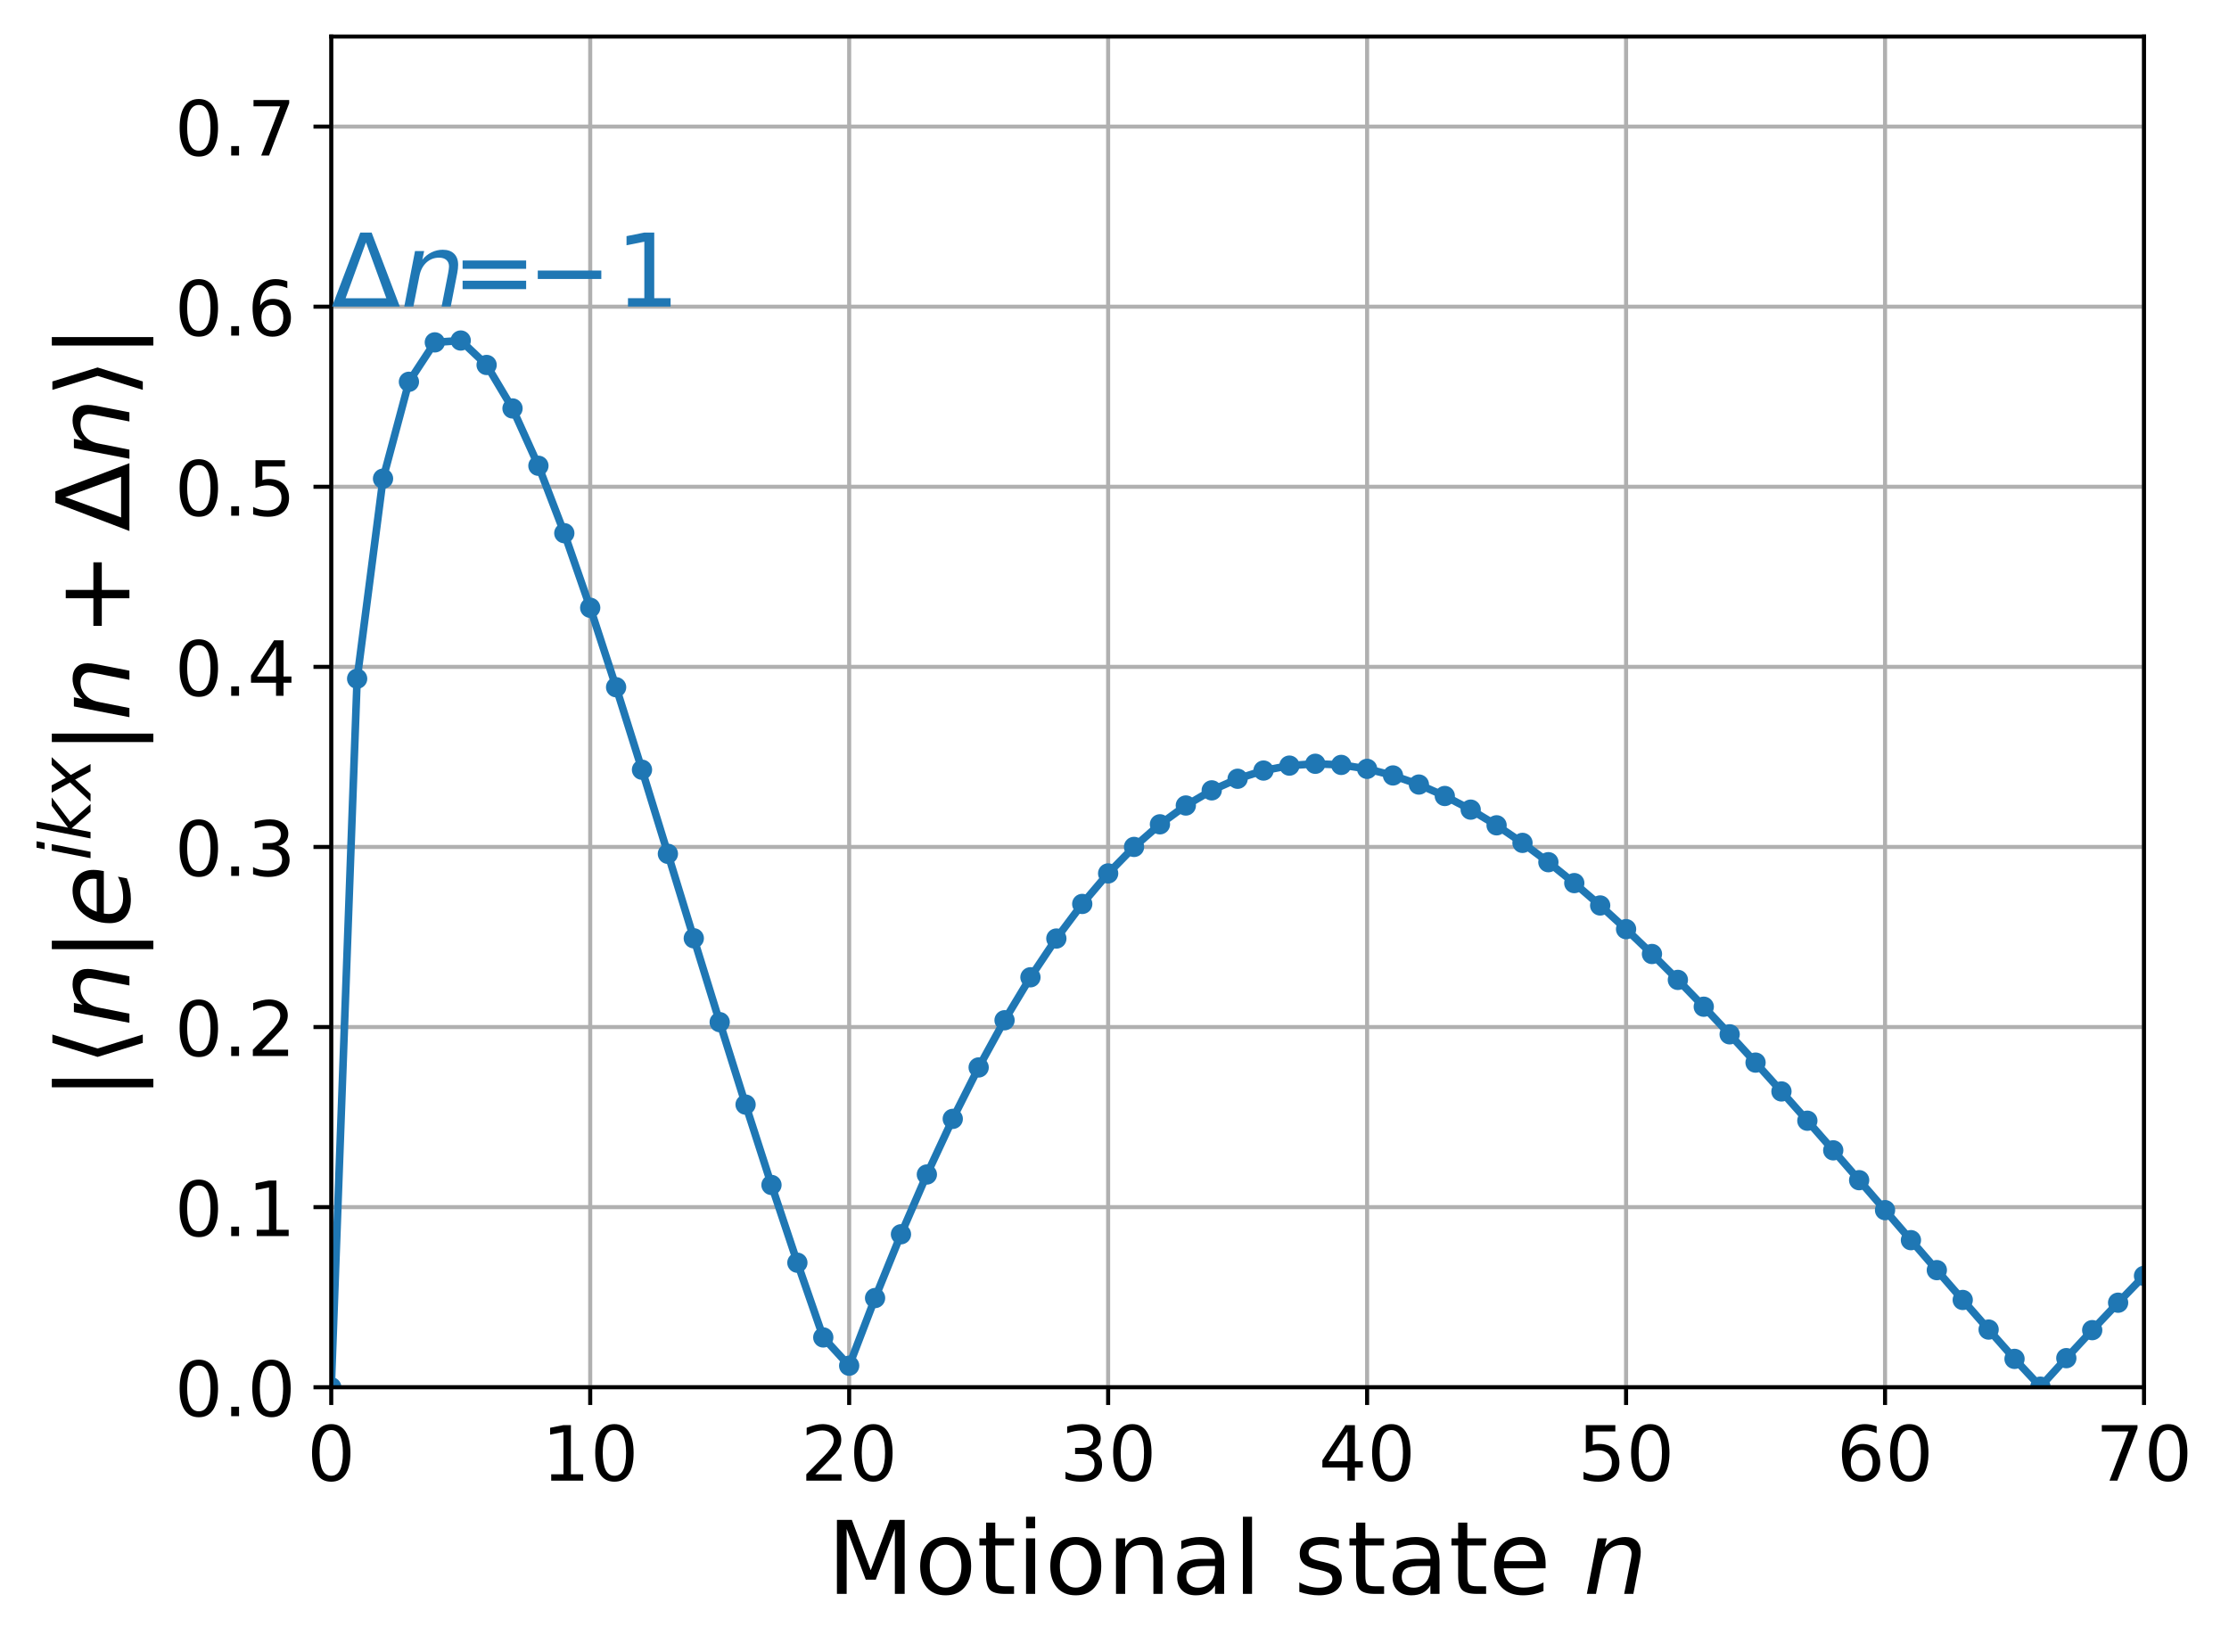
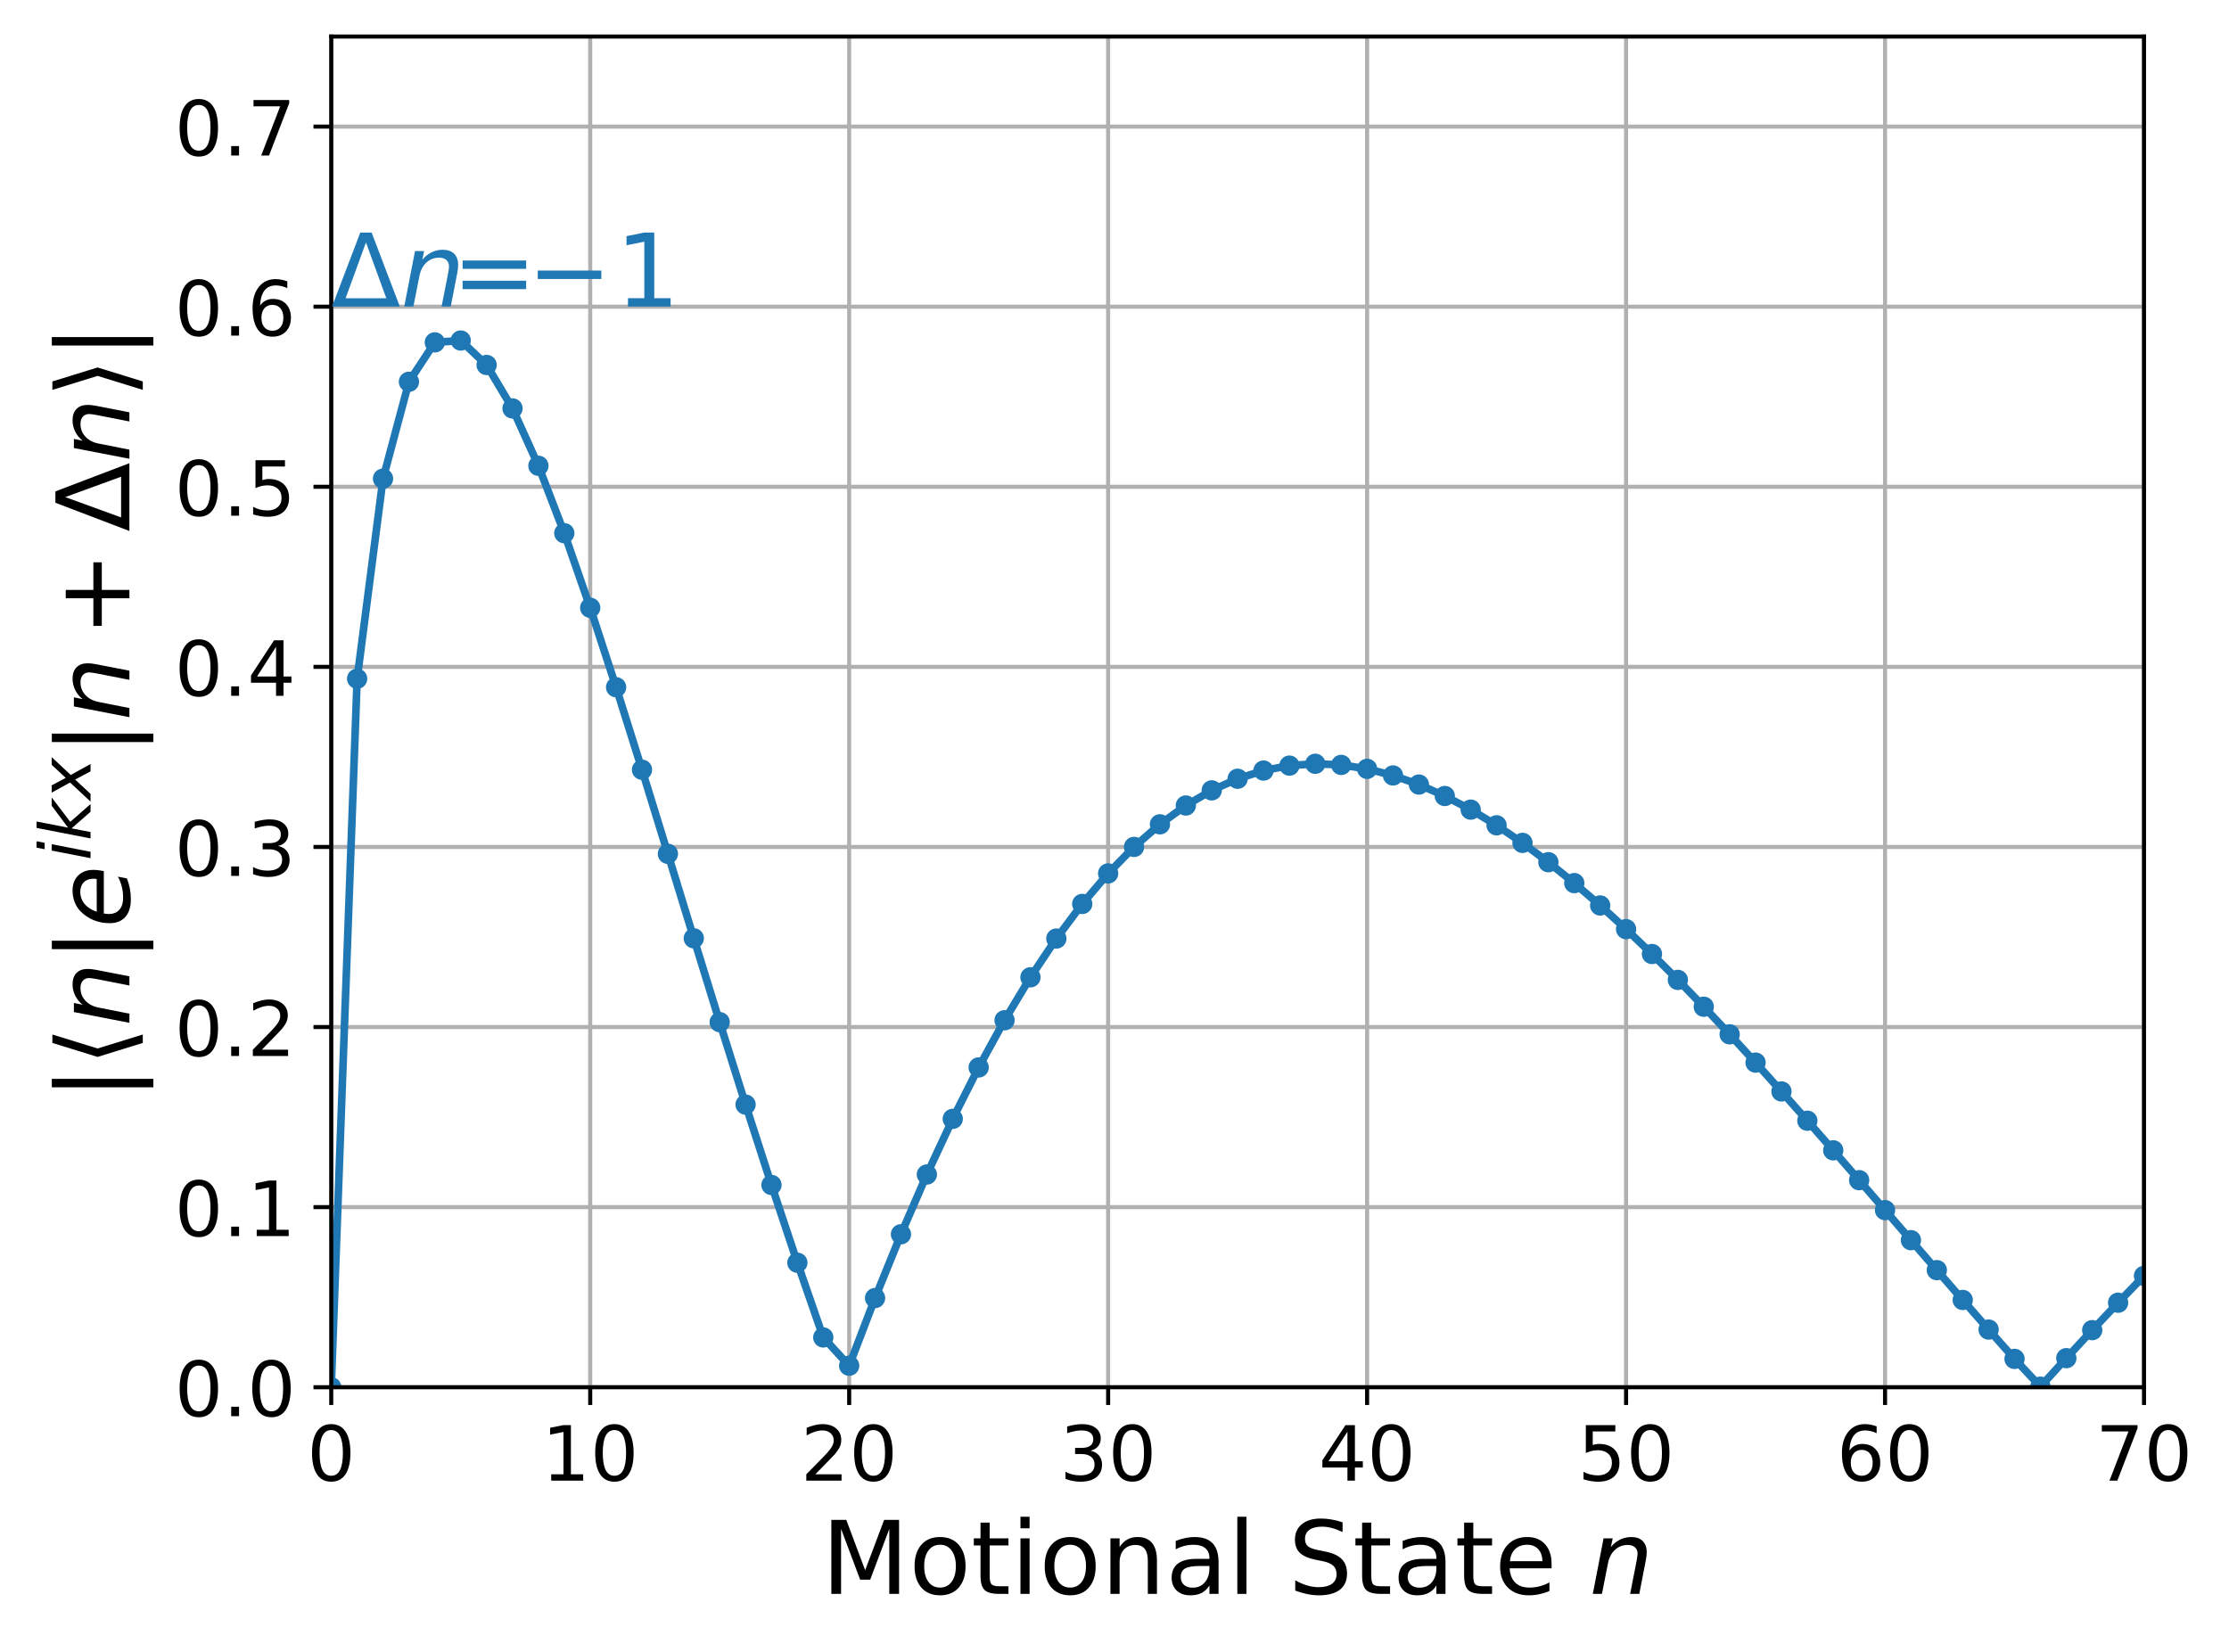
<svg xmlns="http://www.w3.org/2000/svg" xmlns:xlink="http://www.w3.org/1999/xlink" height="325.385pt" version="1.1" viewBox="0 0 439.118 325.385" width="439.118pt">
  <defs>
    <style type="text/css">*{stroke-linecap:butt;stroke-linejoin:round;}</style>
  </defs>
  <g id="figure_1">
    <g id="patch_1">
      <path d="M 0 325.385  L 439.118 325.385  L 439.118 0  L 0 0  z " style="fill:none;" />
    </g>
    <g id="axes_1">
      <g id="patch_2">
        <path d="M 65.255 273.312  L 422.375 273.312  L 422.375 7.2  L 65.255 7.2  z " style="fill:none;" />
      </g>
      <g id="matplotlib.axis_1">
        <g id="xtick_1">
          <g id="line2d_1">
            <path clip-path="url(#pf39720cbdc)" d="M 65.255 273.312  L 65.255 7.2  " style="fill:none;stroke:#b0b0b0;stroke-linecap:square;stroke-width:0.8;" />
          </g>
          <g id="line2d_2">
            <defs>
              <path d="M 0 0  L 0 3.5  " id="m005f0a59be" style="stroke:#000000;stroke-width:0.8;" />
            </defs>
            <g>
              <use style="stroke:#000000;stroke-width:0.8;" x="65.255" xlink:href="#m005f0a59be" y="273.312" />
            </g>
          </g>
          <g id="text_1">
            <g transform="translate(60.48281 291.7097)scale(0.15 -0.15)">
              <defs>
                <path d="M 31.781 66.406  Q 24.172 66.406 20.328 58.906  Q 16.5 51.422 16.5 36.375  Q 16.5 21.391 20.328 13.891  Q 24.172 6.391 31.781 6.391  Q 39.453 6.391 43.281 13.891  Q 47.125 21.391 47.125 36.375  Q 47.125 51.422 43.281 58.906  Q 39.453 66.406 31.781 66.406  z M 31.781 74.219  Q 44.047 74.219 50.516 64.516  Q 56.984 54.828 56.984 36.375  Q 56.984 17.969 50.516 8.266  Q 44.047 -1.422 31.781 -1.422  Q 19.531 -1.422 13.062 8.266  Q 6.594 17.969 6.594 36.375  Q 6.594 54.828 13.062 64.516  Q 19.531 74.219 31.781 74.219  z " id="DejaVuSans-48" />
              </defs>
              <use xlink:href="#DejaVuSans-48" />
            </g>
          </g>
        </g>
        <g id="xtick_2">
          <g id="line2d_3">
            <path clip-path="url(#pf39720cbdc)" d="M 116.272 273.312  L 116.272 7.2  " style="fill:none;stroke:#b0b0b0;stroke-linecap:square;stroke-width:0.8;" />
          </g>
          <g id="line2d_4">
            <g>
              <use style="stroke:#000000;stroke-width:0.8;" x="116.272" xlink:href="#m005f0a59be" y="273.312" />
            </g>
          </g>
          <g id="text_2">
            <g transform="translate(106.7281 291.7097)scale(0.15 -0.15)">
              <defs>
                <path d="M 12.406 8.297  L 28.516 8.297  L 28.516 63.922  L 10.984 60.406  L 10.984 69.391  L 28.422 72.906  L 38.281 72.906  L 38.281 8.297  L 54.391 8.297  L 54.391 0  L 12.406 0  z " id="DejaVuSans-49" />
              </defs>
              <use xlink:href="#DejaVuSans-49" />
              <use x="63.623" xlink:href="#DejaVuSans-48" />
            </g>
          </g>
        </g>
        <g id="xtick_3">
          <g id="line2d_5">
            <path clip-path="url(#pf39720cbdc)" d="M 167.289 273.312  L 167.289 7.2  " style="fill:none;stroke:#b0b0b0;stroke-linecap:square;stroke-width:0.8;" />
          </g>
          <g id="line2d_6">
            <g>
              <use style="stroke:#000000;stroke-width:0.8;" x="167.289" xlink:href="#m005f0a59be" y="273.312" />
            </g>
          </g>
          <g id="text_3">
            <g transform="translate(157.7452 291.7097)scale(0.15 -0.15)">
              <defs>
                <path d="M 19.188 8.297  L 53.609 8.297  L 53.609 0  L 7.328 0  L 7.328 8.297  Q 12.938 14.109 22.625 23.891  Q 32.328 33.688 34.812 36.531  Q 39.547 41.844 41.422 45.531  Q 43.312 49.219 43.312 52.781  Q 43.312 58.594 39.234 62.25  Q 35.156 65.922 28.609 65.922  Q 23.969 65.922 18.812 64.312  Q 13.672 62.703 7.812 59.422  L 7.812 69.391  Q 13.766 71.781 18.938 73  Q 24.125 74.219 28.422 74.219  Q 39.75 74.219 46.484 68.547  Q 53.219 62.891 53.219 53.422  Q 53.219 48.922 51.531 44.891  Q 49.859 40.875 45.406 35.406  Q 44.188 33.984 37.641 27.219  Q 31.109 20.453 19.188 8.297  z " id="DejaVuSans-50" />
              </defs>
              <use xlink:href="#DejaVuSans-50" />
              <use x="63.623" xlink:href="#DejaVuSans-48" />
            </g>
          </g>
        </g>
        <g id="xtick_4">
          <g id="line2d_7">
            <path clip-path="url(#pf39720cbdc)" d="M 218.306 273.312  L 218.306 7.2  " style="fill:none;stroke:#b0b0b0;stroke-linecap:square;stroke-width:0.8;" />
          </g>
          <g id="line2d_8">
            <g>
              <use style="stroke:#000000;stroke-width:0.8;" x="218.306" xlink:href="#m005f0a59be" y="273.312" />
            </g>
          </g>
          <g id="text_4">
            <g transform="translate(208.7624 291.7097)scale(0.15 -0.15)">
              <defs>
                <path d="M 40.578 39.312  Q 47.656 37.797 51.625 33  Q 55.609 28.219 55.609 21.188  Q 55.609 10.406 48.188 4.484  Q 40.766 -1.422 27.094 -1.422  Q 22.516 -1.422 17.656 -0.516  Q 12.797 0.391 7.625 2.203  L 7.625 11.719  Q 11.719 9.328 16.594 8.109  Q 21.484 6.891 26.812 6.891  Q 36.078 6.891 40.938 10.547  Q 45.797 14.203 45.797 21.188  Q 45.797 27.641 41.281 31.266  Q 36.766 34.906 28.719 34.906  L 20.219 34.906  L 20.219 43.016  L 29.109 43.016  Q 36.375 43.016 40.234 45.922  Q 44.094 48.828 44.094 54.297  Q 44.094 59.906 40.109 62.906  Q 36.141 65.922 28.719 65.922  Q 24.656 65.922 20.016 65.031  Q 15.375 64.156 9.812 62.312  L 9.812 71.094  Q 15.438 72.656 20.344 73.438  Q 25.25 74.219 29.594 74.219  Q 40.828 74.219 47.359 69.109  Q 53.906 64.016 53.906 55.328  Q 53.906 49.266 50.438 45.094  Q 46.969 40.922 40.578 39.312  z " id="DejaVuSans-51" />
              </defs>
              <use xlink:href="#DejaVuSans-51" />
              <use x="63.623" xlink:href="#DejaVuSans-48" />
            </g>
          </g>
        </g>
        <g id="xtick_5">
          <g id="line2d_9">
            <path clip-path="url(#pf39720cbdc)" d="M 269.323 273.312  L 269.323 7.2  " style="fill:none;stroke:#b0b0b0;stroke-linecap:square;stroke-width:0.8;" />
          </g>
          <g id="line2d_10">
            <g>
              <use style="stroke:#000000;stroke-width:0.8;" x="269.323" xlink:href="#m005f0a59be" y="273.312" />
            </g>
          </g>
          <g id="text_5">
            <g transform="translate(259.7795 291.7097)scale(0.15 -0.15)">
              <defs>
                <path d="M 37.797 64.312  L 12.891 25.391  L 37.797 25.391  z M 35.203 72.906  L 47.609 72.906  L 47.609 25.391  L 58.016 25.391  L 58.016 17.188  L 47.609 17.188  L 47.609 0  L 37.797 0  L 37.797 17.188  L 4.891 17.188  L 4.891 26.703  z " id="DejaVuSans-52" />
              </defs>
              <use xlink:href="#DejaVuSans-52" />
              <use x="63.623" xlink:href="#DejaVuSans-48" />
            </g>
          </g>
        </g>
        <g id="xtick_6">
          <g id="line2d_11">
            <path clip-path="url(#pf39720cbdc)" d="M 320.34 273.312  L 320.34 7.2  " style="fill:none;stroke:#b0b0b0;stroke-linecap:square;stroke-width:0.8;" />
          </g>
          <g id="line2d_12">
            <g>
              <use style="stroke:#000000;stroke-width:0.8;" x="320.34" xlink:href="#m005f0a59be" y="273.312" />
            </g>
          </g>
          <g id="text_6">
            <g transform="translate(310.7967 291.7097)scale(0.15 -0.15)">
              <defs>
                <path d="M 10.797 72.906  L 49.516 72.906  L 49.516 64.594  L 19.828 64.594  L 19.828 46.734  Q 21.969 47.469 24.109 47.828  Q 26.266 48.188 28.422 48.188  Q 40.625 48.188 47.75 41.5  Q 54.891 34.812 54.891 23.391  Q 54.891 11.625 47.562 5.094  Q 40.234 -1.422 26.906 -1.422  Q 22.312 -1.422 17.547 -0.641  Q 12.797 0.141 7.719 1.703  L 7.719 11.625  Q 12.109 9.234 16.797 8.062  Q 21.484 6.891 26.703 6.891  Q 35.156 6.891 40.078 11.328  Q 45.016 15.766 45.016 23.391  Q 45.016 31 40.078 35.438  Q 35.156 39.891 26.703 39.891  Q 22.75 39.891 18.812 39.016  Q 14.891 38.141 10.797 36.281  z " id="DejaVuSans-53" />
              </defs>
              <use xlink:href="#DejaVuSans-53" />
              <use x="63.623" xlink:href="#DejaVuSans-48" />
            </g>
          </g>
        </g>
        <g id="xtick_7">
          <g id="line2d_13">
            <path clip-path="url(#pf39720cbdc)" d="M 371.358 273.312  L 371.358 7.2  " style="fill:none;stroke:#b0b0b0;stroke-linecap:square;stroke-width:0.8;" />
          </g>
          <g id="line2d_14">
            <g>
              <use style="stroke:#000000;stroke-width:0.8;" x="371.358" xlink:href="#m005f0a59be" y="273.312" />
            </g>
          </g>
          <g id="text_7">
            <g transform="translate(361.8138 291.7097)scale(0.15 -0.15)">
              <defs>
                <path d="M 33.016 40.375  Q 26.375 40.375 22.484 35.828  Q 18.609 31.297 18.609 23.391  Q 18.609 15.531 22.484 10.953  Q 26.375 6.391 33.016 6.391  Q 39.656 6.391 43.531 10.953  Q 47.406 15.531 47.406 23.391  Q 47.406 31.297 43.531 35.828  Q 39.656 40.375 33.016 40.375  z M 52.594 71.297  L 52.594 62.312  Q 48.875 64.062 45.094 64.984  Q 41.312 65.922 37.594 65.922  Q 27.828 65.922 22.672 59.328  Q 17.531 52.734 16.797 39.406  Q 19.672 43.656 24.016 45.922  Q 28.375 48.188 33.594 48.188  Q 44.578 48.188 50.953 41.516  Q 57.328 34.859 57.328 23.391  Q 57.328 12.156 50.688 5.359  Q 44.047 -1.422 33.016 -1.422  Q 20.359 -1.422 13.672 8.266  Q 6.984 17.969 6.984 36.375  Q 6.984 53.656 15.188 63.938  Q 23.391 74.219 37.203 74.219  Q 40.922 74.219 44.703 73.484  Q 48.484 72.75 52.594 71.297  z " id="DejaVuSans-54" />
              </defs>
              <use xlink:href="#DejaVuSans-54" />
              <use x="63.623" xlink:href="#DejaVuSans-48" />
            </g>
          </g>
        </g>
        <g id="xtick_8">
          <g id="line2d_15">
            <path clip-path="url(#pf39720cbdc)" d="M 422.375 273.312  L 422.375 7.2  " style="fill:none;stroke:#b0b0b0;stroke-linecap:square;stroke-width:0.8;" />
          </g>
          <g id="line2d_16">
            <g>
              <use style="stroke:#000000;stroke-width:0.8;" x="422.375" xlink:href="#m005f0a59be" y="273.312" />
            </g>
          </g>
          <g id="text_8">
            <g transform="translate(412.8309 291.7097)scale(0.15 -0.15)">
              <defs>
                <path d="M 8.203 72.906  L 55.078 72.906  L 55.078 68.703  L 28.609 0  L 18.312 0  L 43.219 64.594  L 8.203 64.594  z " id="DejaVuSans-55" />
              </defs>
              <use xlink:href="#DejaVuSans-55" />
              <use x="63.623" xlink:href="#DejaVuSans-48" />
            </g>
          </g>
        </g>
        <g id="text_9">
-           <g transform="translate(162.9147 314.0261)scale(0.2 -0.2)">
+           <g transform="translate(161.8147 314.0261)scale(0.2 -0.2)">
            <defs>
              <path d="M 9.812 72.906  L 24.516 72.906  L 43.109 23.297  L 61.812 72.906  L 76.516 72.906  L 76.516 0  L 66.891 0  L 66.891 64.016  L 48.094 14.016  L 38.188 14.016  L 19.391 64.016  L 19.391 0  L 9.812 0  z " id="DejaVuSans-77" />
              <path d="M 30.609 48.391  Q 23.391 48.391 19.188 42.75  Q 14.984 37.109 14.984 27.297  Q 14.984 17.484 19.156 11.844  Q 23.344 6.203 30.609 6.203  Q 37.797 6.203 41.984 11.859  Q 46.188 17.531 46.188 27.297  Q 46.188 37.016 41.984 42.703  Q 37.797 48.391 30.609 48.391  z M 30.609 56  Q 42.328 56 49.016 48.375  Q 55.719 40.766 55.719 27.297  Q 55.719 13.875 49.016 6.219  Q 42.328 -1.422 30.609 -1.422  Q 18.844 -1.422 12.172 6.219  Q 5.516 13.875 5.516 27.297  Q 5.516 40.766 12.172 48.375  Q 18.844 56 30.609 56  z " id="DejaVuSans-111" />
              <path d="M 18.312 70.219  L 18.312 54.688  L 36.812 54.688  L 36.812 47.703  L 18.312 47.703  L 18.312 18.016  Q 18.312 11.328 20.141 9.422  Q 21.969 7.516 27.594 7.516  L 36.812 7.516  L 36.812 0  L 27.594 0  Q 17.188 0 13.234 3.875  Q 9.281 7.766 9.281 18.016  L 9.281 47.703  L 2.688 47.703  L 2.688 54.688  L 9.281 54.688  L 9.281 70.219  z " id="DejaVuSans-116" />
              <path d="M 9.422 54.688  L 18.406 54.688  L 18.406 0  L 9.422 0  z M 9.422 75.984  L 18.406 75.984  L 18.406 64.594  L 9.422 64.594  z " id="DejaVuSans-105" />
              <path d="M 54.891 33.016  L 54.891 0  L 45.906 0  L 45.906 32.719  Q 45.906 40.484 42.875 44.328  Q 39.844 48.188 33.797 48.188  Q 26.516 48.188 22.312 43.547  Q 18.109 38.922 18.109 30.906  L 18.109 0  L 9.078 0  L 9.078 54.688  L 18.109 54.688  L 18.109 46.188  Q 21.344 51.125 25.703 53.562  Q 30.078 56 35.797 56  Q 45.219 56 50.047 50.172  Q 54.891 44.344 54.891 33.016  z " id="DejaVuSans-110" />
              <path d="M 34.281 27.484  Q 23.391 27.484 19.188 25  Q 14.984 22.516 14.984 16.5  Q 14.984 11.719 18.141 8.906  Q 21.297 6.109 26.703 6.109  Q 34.188 6.109 38.703 11.406  Q 43.219 16.703 43.219 25.484  L 43.219 27.484  z M 52.203 31.203  L 52.203 0  L 43.219 0  L 43.219 8.297  Q 40.141 3.328 35.547 0.953  Q 30.953 -1.422 24.312 -1.422  Q 15.922 -1.422 10.953 3.297  Q 6 8.016 6 15.922  Q 6 25.141 12.172 29.828  Q 18.359 34.516 30.609 34.516  L 43.219 34.516  L 43.219 35.406  Q 43.219 41.609 39.141 45  Q 35.062 48.391 27.688 48.391  Q 23 48.391 18.547 47.266  Q 14.109 46.141 10.016 43.891  L 10.016 52.203  Q 14.938 54.109 19.578 55.047  Q 24.219 56 28.609 56  Q 40.484 56 46.344 49.844  Q 52.203 43.703 52.203 31.203  z " id="DejaVuSans-97" />
              <path d="M 9.422 75.984  L 18.406 75.984  L 18.406 0  L 9.422 0  z " id="DejaVuSans-108" />
              <path id="DejaVuSans-32" />
-               <path d="M 44.281 53.078  L 44.281 44.578  Q 40.484 46.531 36.375 47.5  Q 32.281 48.484 27.875 48.484  Q 21.188 48.484 17.844 46.438  Q 14.5 44.391 14.5 40.281  Q 14.5 37.156 16.891 35.375  Q 19.281 33.594 26.516 31.984  L 29.594 31.297  Q 39.156 29.25 43.188 25.516  Q 47.219 21.781 47.219 15.094  Q 47.219 7.469 41.188 3.016  Q 35.156 -1.422 24.609 -1.422  Q 20.219 -1.422 15.453 -0.562  Q 10.688 0.297 5.422 2  L 5.422 11.281  Q 10.406 8.688 15.234 7.391  Q 20.062 6.109 24.812 6.109  Q 31.156 6.109 34.562 8.281  Q 37.984 10.453 37.984 14.406  Q 37.984 18.062 35.516 20.016  Q 33.062 21.969 24.703 23.781  L 21.578 24.516  Q 13.234 26.266 9.516 29.906  Q 5.812 33.547 5.812 39.891  Q 5.812 47.609 11.281 51.797  Q 16.75 56 26.812 56  Q 31.781 56 36.172 55.266  Q 40.578 54.547 44.281 53.078  z " id="DejaVuSans-115" />
+               <path d="M 53.516 70.516  L 53.516 60.891  Q 47.906 63.578 42.922 64.891  Q 37.938 66.219 33.297 66.219  Q 25.25 66.219 20.875 63.094  Q 16.5 59.969 16.5 54.203  Q 16.5 49.359 19.406 46.891  Q 22.312 44.438 30.422 42.922  L 36.375 41.703  Q 47.406 39.594 52.656 34.297  Q 57.906 29 57.906 20.125  Q 57.906 9.516 50.797 4.047  Q 43.703 -1.422 29.984 -1.422  Q 24.812 -1.422 18.969 -0.25  Q 13.141 0.922 6.891 3.219  L 6.891 13.375  Q 12.891 10.016 18.656 8.297  Q 24.422 6.594 29.984 6.594  Q 38.422 6.594 43.016 9.906  Q 47.609 13.234 47.609 19.391  Q 47.609 24.75 44.312 27.781  Q 41.016 30.812 33.5 32.328  L 27.484 33.5  Q 16.453 35.688 11.516 40.375  Q 6.594 45.062 6.594 53.422  Q 6.594 63.094 13.406 68.656  Q 20.219 74.219 32.172 74.219  Q 37.312 74.219 42.625 73.281  Q 47.953 72.359 53.516 70.516  z " id="DejaVuSans-83" />
              <path d="M 56.203 29.594  L 56.203 25.203  L 14.891 25.203  Q 15.484 15.922 20.484 11.062  Q 25.484 6.203 34.422 6.203  Q 39.594 6.203 44.453 7.469  Q 49.312 8.734 54.109 11.281  L 54.109 2.781  Q 49.266 0.734 44.188 -0.344  Q 39.109 -1.422 33.891 -1.422  Q 20.797 -1.422 13.156 6.188  Q 5.516 13.812 5.516 26.812  Q 5.516 40.234 12.766 48.109  Q 20.016 56 32.328 56  Q 43.359 56 49.781 48.891  Q 56.203 41.797 56.203 29.594  z M 47.219 32.234  Q 47.125 39.594 43.094 43.984  Q 39.062 48.391 32.422 48.391  Q 24.906 48.391 20.391 44.141  Q 15.875 39.891 15.188 32.172  z " id="DejaVuSans-101" />
              <path d="M 55.719 33.016  L 49.312 0  L 40.281 0  L 46.688 32.672  Q 47.125 34.969 47.359 36.719  Q 47.609 38.484 47.609 39.5  Q 47.609 43.609 45.016 45.891  Q 42.438 48.188 37.797 48.188  Q 30.562 48.188 25.344 43.375  Q 20.125 38.578 18.5 30.328  L 12.5 0  L 3.516 0  L 14.109 54.688  L 23.094 54.688  L 21.297 46.094  Q 25.047 50.828 30.312 53.406  Q 35.594 56 41.406 56  Q 48.641 56 52.609 52.094  Q 56.594 48.188 56.594 41.109  Q 56.594 39.359 56.375 37.359  Q 56.156 35.359 55.719 33.016  z " id="DejaVuSans-Oblique-110" />
            </defs>
            <use transform="translate(0 0.015625)" xlink:href="#DejaVuSans-77" />
            <use transform="translate(86.2793 0.015625)" xlink:href="#DejaVuSans-111" />
            <use transform="translate(147.4609 0.015625)" xlink:href="#DejaVuSans-116" />
            <use transform="translate(186.6699 0.015625)" xlink:href="#DejaVuSans-105" />
            <use transform="translate(214.4531 0.015625)" xlink:href="#DejaVuSans-111" />
            <use transform="translate(275.6348 0.015625)" xlink:href="#DejaVuSans-110" />
            <use transform="translate(339.0137 0.015625)" xlink:href="#DejaVuSans-97" />
            <use transform="translate(400.293 0.015625)" xlink:href="#DejaVuSans-108" />
            <use transform="translate(428.0762 0.015625)" xlink:href="#DejaVuSans-32" />
-             <use transform="translate(459.8633 0.015625)" xlink:href="#DejaVuSans-115" />
-             <use transform="translate(511.9629 0.015625)" xlink:href="#DejaVuSans-116" />
-             <use transform="translate(551.1719 0.015625)" xlink:href="#DejaVuSans-97" />
-             <use transform="translate(612.4512 0.015625)" xlink:href="#DejaVuSans-116" />
-             <use transform="translate(651.6602 0.015625)" xlink:href="#DejaVuSans-101" />
-             <use transform="translate(713.1836 0.015625)" xlink:href="#DejaVuSans-32" />
-             <use transform="translate(744.9707 0.015625)" xlink:href="#DejaVuSans-Oblique-110" />
+             <use transform="translate(459.8633 0.015625)" xlink:href="#DejaVuSans-83" />
+             <use transform="translate(523.3398 0.015625)" xlink:href="#DejaVuSans-116" />
+             <use transform="translate(562.5488 0.015625)" xlink:href="#DejaVuSans-97" />
+             <use transform="translate(623.8281 0.015625)" xlink:href="#DejaVuSans-116" />
+             <use transform="translate(663.0371 0.015625)" xlink:href="#DejaVuSans-101" />
+             <use transform="translate(724.5605 0.015625)" xlink:href="#DejaVuSans-32" />
+             <use transform="translate(756.3477 0.015625)" xlink:href="#DejaVuSans-Oblique-110" />
          </g>
        </g>
      </g>
      <g id="matplotlib.axis_2">
        <g id="ytick_1">
          <g id="line2d_17">
            <path clip-path="url(#pf39720cbdc)" d="M 65.255 273.312  L 422.375 273.312  " style="fill:none;stroke:#b0b0b0;stroke-linecap:square;stroke-width:0.8;" />
          </g>
          <g id="line2d_18">
            <defs>
              <path d="M 0 0  L -3.5 0  " id="mc3ce260a5b" style="stroke:#000000;stroke-width:0.8;" />
            </defs>
            <g>
              <use style="stroke:#000000;stroke-width:0.8;" x="65.255" xlink:href="#mc3ce260a5b" y="273.312" />
            </g>
          </g>
          <g id="text_10">
            <g transform="translate(34.4 279.0108)scale(0.15 -0.15)">
              <defs>
                <path d="M 10.688 12.406  L 21 12.406  L 21 0  L 10.688 0  z " id="DejaVuSans-46" />
              </defs>
              <use xlink:href="#DejaVuSans-48" />
              <use x="63.623" xlink:href="#DejaVuSans-46" />
              <use x="95.41" xlink:href="#DejaVuSans-48" />
            </g>
          </g>
        </g>
        <g id="ytick_2">
          <g id="line2d_19">
            <path clip-path="url(#pf39720cbdc)" d="M 65.255 237.83  L 422.375 237.83  " style="fill:none;stroke:#b0b0b0;stroke-linecap:square;stroke-width:0.8;" />
          </g>
          <g id="line2d_20">
            <g>
              <use style="stroke:#000000;stroke-width:0.8;" x="65.255" xlink:href="#mc3ce260a5b" y="237.83" />
            </g>
          </g>
          <g id="text_11">
            <g transform="translate(34.4 243.5292)scale(0.15 -0.15)">
              <use xlink:href="#DejaVuSans-48" />
              <use x="63.623" xlink:href="#DejaVuSans-46" />
              <use x="95.41" xlink:href="#DejaVuSans-49" />
            </g>
          </g>
        </g>
        <g id="ytick_3">
          <g id="line2d_21">
            <path clip-path="url(#pf39720cbdc)" d="M 65.255 202.349  L 422.375 202.349  " style="fill:none;stroke:#b0b0b0;stroke-linecap:square;stroke-width:0.8;" />
          </g>
          <g id="line2d_22">
            <g>
              <use style="stroke:#000000;stroke-width:0.8;" x="65.255" xlink:href="#mc3ce260a5b" y="202.349" />
            </g>
          </g>
          <g id="text_12">
            <g transform="translate(34.4 208.0476)scale(0.15 -0.15)">
              <use xlink:href="#DejaVuSans-48" />
              <use x="63.623" xlink:href="#DejaVuSans-46" />
              <use x="95.41" xlink:href="#DejaVuSans-50" />
            </g>
          </g>
        </g>
        <g id="ytick_4">
          <g id="line2d_23">
            <path clip-path="url(#pf39720cbdc)" d="M 65.255 166.867  L 422.375 166.867  " style="fill:none;stroke:#b0b0b0;stroke-linecap:square;stroke-width:0.8;" />
          </g>
          <g id="line2d_24">
            <g>
              <use style="stroke:#000000;stroke-width:0.8;" x="65.255" xlink:href="#mc3ce260a5b" y="166.867" />
            </g>
          </g>
          <g id="text_13">
            <g transform="translate(34.4 172.566)scale(0.15 -0.15)">
              <use xlink:href="#DejaVuSans-48" />
              <use x="63.623" xlink:href="#DejaVuSans-46" />
              <use x="95.41" xlink:href="#DejaVuSans-51" />
            </g>
          </g>
        </g>
        <g id="ytick_5">
          <g id="line2d_25">
            <path clip-path="url(#pf39720cbdc)" d="M 65.255 131.386  L 422.375 131.386  " style="fill:none;stroke:#b0b0b0;stroke-linecap:square;stroke-width:0.8;" />
          </g>
          <g id="line2d_26">
            <g>
              <use style="stroke:#000000;stroke-width:0.8;" x="65.255" xlink:href="#mc3ce260a5b" y="131.386" />
            </g>
          </g>
          <g id="text_14">
            <g transform="translate(34.4 137.0844)scale(0.15 -0.15)">
              <use xlink:href="#DejaVuSans-48" />
              <use x="63.623" xlink:href="#DejaVuSans-46" />
              <use x="95.41" xlink:href="#DejaVuSans-52" />
            </g>
          </g>
        </g>
        <g id="ytick_6">
          <g id="line2d_27">
            <path clip-path="url(#pf39720cbdc)" d="M 65.255 95.904  L 422.375 95.904  " style="fill:none;stroke:#b0b0b0;stroke-linecap:square;stroke-width:0.8;" />
          </g>
          <g id="line2d_28">
            <g>
              <use style="stroke:#000000;stroke-width:0.8;" x="65.255" xlink:href="#mc3ce260a5b" y="95.904" />
            </g>
          </g>
          <g id="text_15">
            <g transform="translate(34.4 101.6028)scale(0.15 -0.15)">
              <use xlink:href="#DejaVuSans-48" />
              <use x="63.623" xlink:href="#DejaVuSans-46" />
              <use x="95.41" xlink:href="#DejaVuSans-53" />
            </g>
          </g>
        </g>
        <g id="ytick_7">
          <g id="line2d_29">
            <path clip-path="url(#pf39720cbdc)" d="M 65.255 60.422  L 422.375 60.422  " style="fill:none;stroke:#b0b0b0;stroke-linecap:square;stroke-width:0.8;" />
          </g>
          <g id="line2d_30">
            <g>
              <use style="stroke:#000000;stroke-width:0.8;" x="65.255" xlink:href="#mc3ce260a5b" y="60.422" />
            </g>
          </g>
          <g id="text_16">
            <g transform="translate(34.4 66.12123)scale(0.15 -0.15)">
              <use xlink:href="#DejaVuSans-48" />
              <use x="63.623" xlink:href="#DejaVuSans-46" />
              <use x="95.41" xlink:href="#DejaVuSans-54" />
            </g>
          </g>
        </g>
        <g id="ytick_8">
          <g id="line2d_31">
            <path clip-path="url(#pf39720cbdc)" d="M 65.255 24.941  L 422.375 24.941  " style="fill:none;stroke:#b0b0b0;stroke-linecap:square;stroke-width:0.8;" />
          </g>
          <g id="line2d_32">
            <g>
              <use style="stroke:#000000;stroke-width:0.8;" x="65.255" xlink:href="#mc3ce260a5b" y="24.941" />
            </g>
          </g>
          <g id="text_17">
            <g transform="translate(34.4 30.63963)scale(0.15 -0.15)">
              <use xlink:href="#DejaVuSans-48" />
              <use x="63.623" xlink:href="#DejaVuSans-46" />
              <use x="95.41" xlink:href="#DejaVuSans-55" />
            </g>
          </g>
        </g>
        <g id="text_18">
          <g transform="translate(25.6 216.756)rotate(-90)scale(0.2 -0.2)">
            <defs>
              <path d="M 21 76.422  L 21 -23.578  L 12.703 -23.578  L 12.703 76.422  z " id="DejaVuSans-124" />
              <path d="M 8.938 31.344  L 22.703 75.875  L 31 75.875  L 17.234 31.344  L 31 -13.188  L 22.703 -13.188  z " id="DejaVuSans-10216" />
              <path d="M 48.094 32.234  Q 48.25 33.016 48.312 33.844  Q 48.391 34.672 48.391 35.5  Q 48.391 41.453 44.891 44.922  Q 41.406 48.391 35.406 48.391  Q 28.719 48.391 23.578 44.156  Q 18.453 39.938 15.828 32.172  z M 55.906 25.203  L 14.109 25.203  Q 13.812 23.344 13.719 22.266  Q 13.625 21.188 13.625 20.406  Q 13.625 13.625 17.797 9.906  Q 21.969 6.203 29.594 6.203  Q 35.453 6.203 40.672 7.516  Q 45.906 8.844 50.391 11.375  L 48.688 2.484  Q 43.844 0.531 38.688 -0.438  Q 33.547 -1.422 28.219 -1.422  Q 16.844 -1.422 10.719 4.016  Q 4.594 9.469 4.594 19.484  Q 4.594 28.031 7.641 35.375  Q 10.688 42.719 16.609 48.484  Q 20.406 52.094 25.656 54.047  Q 30.906 56 36.812 56  Q 46.094 56 51.578 50.438  Q 57.078 44.875 57.078 35.5  Q 57.078 33.25 56.781 30.688  Q 56.5 28.125 55.906 25.203  z " id="DejaVuSans-Oblique-101" />
              <path d="M 18.312 75.984  L 27.297 75.984  L 25.094 64.594  L 16.109 64.594  z M 14.203 54.688  L 23.188 54.688  L 12.5 0  L 3.516 0  z " id="DejaVuSans-Oblique-105" />
              <path d="M 18.312 75.984  L 27.297 75.984  L 18.703 31.688  L 49.516 54.688  L 61.188 54.688  L 26.812 28.516  L 51.906 0  L 41.016 0  L 17.672 26.703  L 12.5 0  L 3.516 0  z " id="DejaVuSans-Oblique-107" />
              <path d="M 60.016 54.688  L 34.906 27.875  L 50.297 0  L 39.984 0  L 28.422 21.688  L 8.297 0  L -2.594 0  L 24.312 28.812  L 10.016 54.688  L 20.312 54.688  L 30.812 34.906  L 49.125 54.688  z " id="DejaVuSans-Oblique-120" />
              <path d="M 46 62.703  L 46 35.5  L 73.188 35.5  L 73.188 27.203  L 46 27.203  L 46 0  L 37.797 0  L 37.797 27.203  L 10.594 27.203  L 10.594 35.5  L 37.797 35.5  L 37.797 62.703  z " id="DejaVuSans-43" />
              <path d="M 34.188 63.188  L 14.156 8.203  L 54.25 8.203  z M 0.781 0  L 28.609 72.906  L 39.797 72.906  L 67.578 0  z " id="DejaVuSans-916" />
              <path d="M 30.078 31.344  L 16.312 -13.188  L 8.016 -13.188  L 21.781 31.344  L 8.016 75.875  L 16.312 75.875  z " id="DejaVuSans-10217" />
            </defs>
            <use transform="translate(0 0.529687)" xlink:href="#DejaVuSans-124" />
            <use transform="translate(33.69141 0.529687)" xlink:href="#DejaVuSans-10216" />
            <use transform="translate(72.70508 0.529687)" xlink:href="#DejaVuSans-Oblique-110" />
            <use transform="translate(136.084 0.529687)" xlink:href="#DejaVuSans-124" />
            <use transform="translate(169.7754 0.529687)" xlink:href="#DejaVuSans-Oblique-101" />
            <use transform="translate(235.9487 38.81094)scale(0.7)" xlink:href="#DejaVuSans-Oblique-105" />
            <use transform="translate(255.397 38.81094)scale(0.7)" xlink:href="#DejaVuSans-Oblique-107" />
            <use transform="translate(295.9341 38.81094)scale(0.7)" xlink:href="#DejaVuSans-Oblique-120" />
            <use transform="translate(340.0942 0.529687)" xlink:href="#DejaVuSans-124" />
            <use transform="translate(373.7856 0.529687)" xlink:href="#DejaVuSans-Oblique-110" />
            <use transform="translate(456.647 0.529687)" xlink:href="#DejaVuSans-43" />
            <use transform="translate(559.9185 0.529687)" xlink:href="#DejaVuSans-916" />
            <use transform="translate(628.3267 0.529687)" xlink:href="#DejaVuSans-Oblique-110" />
            <use transform="translate(691.7056 0.529687)" xlink:href="#DejaVuSans-10217" />
            <use transform="translate(730.7192 0.529687)" xlink:href="#DejaVuSans-124" />
          </g>
        </g>
      </g>
      <g id="line2d_33">
        <path clip-path="url(#pf39720cbdc)" d="M 65.255 273.312  L 70.356 133.715  L 75.458 94.304  L 80.56 75.222  L 85.662 67.455  L 90.763 67.089  L 95.865 71.907  L 100.967 80.47  L 106.068 91.767  L 111.17 105.048  L 116.272 119.741  L 121.374 135.396  L 126.475 151.652  L 131.577 168.219  L 136.679 184.861  L 141.78 201.382  L 146.882 217.625  L 151.984 233.46  L 157.086 248.781  L 162.187 263.501  L 167.289 269.07  L 172.391 255.739  L 177.492 243.172  L 182.594 231.398  L 187.696 220.438  L 192.798 210.307  L 197.899 201.009  L 203.001 192.544  L 208.103 184.909  L 213.204 178.092  L 218.306 172.081  L 223.408 166.859  L 228.51 162.405  L 233.611 158.699  L 238.713 155.715  L 243.815 153.429  L 248.916 151.814  L 254.018 150.84  L 259.12 150.479  L 264.222 150.702  L 269.323 151.479  L 274.425 152.779  L 279.527 154.571  L 284.628 156.826  L 289.73 159.513  L 294.832 162.602  L 299.934 166.064  L 305.035 169.869  L 310.137 173.988  L 315.239 178.394  L 320.34 183.059  L 325.442 187.955  L 330.544 193.058  L 335.646 198.342  L 340.747 203.781  L 345.849 209.353  L 350.951 215.034  L 356.052 220.802  L 361.154 226.636  L 366.256 232.516  L 371.358 238.422  L 376.459 244.336  L 381.561 250.239  L 386.663 256.116  L 391.764 261.949  L 396.866 267.724  L 401.968 273.198  L 407.07 267.581  L 412.171 262.064  L 417.273 256.657  L 422.375 251.371  " style="fill:none;stroke:#1f77b4;stroke-linecap:square;stroke-width:1.5;" />
        <defs>
          <path d="M 0 1.5  C 0.398 1.5 0.779 1.342 1.061 1.061  C 1.342 0.779 1.5 0.398 1.5 0  C 1.5 -0.398 1.342 -0.779 1.061 -1.061  C 0.779 -1.342 0.398 -1.5 0 -1.5  C -0.398 -1.5 -0.779 -1.342 -1.061 -1.061  C -1.342 -0.779 -1.5 -0.398 -1.5 0  C -1.5 0.398 -1.342 0.779 -1.061 1.061  C -0.779 1.342 -0.398 1.5 0 1.5  z " id="mb8bc26594a" style="stroke:#1f77b4;" />
        </defs>
        <g clip-path="url(#pf39720cbdc)">
          <use style="fill:#1f77b4;stroke:#1f77b4;" x="65.255" xlink:href="#mb8bc26594a" y="273.312" />
          <use style="fill:#1f77b4;stroke:#1f77b4;" x="70.356" xlink:href="#mb8bc26594a" y="133.715" />
          <use style="fill:#1f77b4;stroke:#1f77b4;" x="75.458" xlink:href="#mb8bc26594a" y="94.304" />
          <use style="fill:#1f77b4;stroke:#1f77b4;" x="80.56" xlink:href="#mb8bc26594a" y="75.222" />
          <use style="fill:#1f77b4;stroke:#1f77b4;" x="85.662" xlink:href="#mb8bc26594a" y="67.455" />
          <use style="fill:#1f77b4;stroke:#1f77b4;" x="90.763" xlink:href="#mb8bc26594a" y="67.089" />
          <use style="fill:#1f77b4;stroke:#1f77b4;" x="95.865" xlink:href="#mb8bc26594a" y="71.907" />
          <use style="fill:#1f77b4;stroke:#1f77b4;" x="100.967" xlink:href="#mb8bc26594a" y="80.47" />
          <use style="fill:#1f77b4;stroke:#1f77b4;" x="106.068" xlink:href="#mb8bc26594a" y="91.767" />
          <use style="fill:#1f77b4;stroke:#1f77b4;" x="111.17" xlink:href="#mb8bc26594a" y="105.048" />
          <use style="fill:#1f77b4;stroke:#1f77b4;" x="116.272" xlink:href="#mb8bc26594a" y="119.741" />
          <use style="fill:#1f77b4;stroke:#1f77b4;" x="121.374" xlink:href="#mb8bc26594a" y="135.396" />
          <use style="fill:#1f77b4;stroke:#1f77b4;" x="126.475" xlink:href="#mb8bc26594a" y="151.652" />
          <use style="fill:#1f77b4;stroke:#1f77b4;" x="131.577" xlink:href="#mb8bc26594a" y="168.219" />
          <use style="fill:#1f77b4;stroke:#1f77b4;" x="136.679" xlink:href="#mb8bc26594a" y="184.861" />
          <use style="fill:#1f77b4;stroke:#1f77b4;" x="141.78" xlink:href="#mb8bc26594a" y="201.382" />
          <use style="fill:#1f77b4;stroke:#1f77b4;" x="146.882" xlink:href="#mb8bc26594a" y="217.625" />
          <use style="fill:#1f77b4;stroke:#1f77b4;" x="151.984" xlink:href="#mb8bc26594a" y="233.46" />
          <use style="fill:#1f77b4;stroke:#1f77b4;" x="157.086" xlink:href="#mb8bc26594a" y="248.781" />
          <use style="fill:#1f77b4;stroke:#1f77b4;" x="162.187" xlink:href="#mb8bc26594a" y="263.501" />
          <use style="fill:#1f77b4;stroke:#1f77b4;" x="167.289" xlink:href="#mb8bc26594a" y="269.07" />
          <use style="fill:#1f77b4;stroke:#1f77b4;" x="172.391" xlink:href="#mb8bc26594a" y="255.739" />
          <use style="fill:#1f77b4;stroke:#1f77b4;" x="177.492" xlink:href="#mb8bc26594a" y="243.172" />
          <use style="fill:#1f77b4;stroke:#1f77b4;" x="182.594" xlink:href="#mb8bc26594a" y="231.398" />
          <use style="fill:#1f77b4;stroke:#1f77b4;" x="187.696" xlink:href="#mb8bc26594a" y="220.438" />
          <use style="fill:#1f77b4;stroke:#1f77b4;" x="192.798" xlink:href="#mb8bc26594a" y="210.307" />
          <use style="fill:#1f77b4;stroke:#1f77b4;" x="197.899" xlink:href="#mb8bc26594a" y="201.009" />
          <use style="fill:#1f77b4;stroke:#1f77b4;" x="203.001" xlink:href="#mb8bc26594a" y="192.544" />
          <use style="fill:#1f77b4;stroke:#1f77b4;" x="208.103" xlink:href="#mb8bc26594a" y="184.909" />
          <use style="fill:#1f77b4;stroke:#1f77b4;" x="213.204" xlink:href="#mb8bc26594a" y="178.092" />
          <use style="fill:#1f77b4;stroke:#1f77b4;" x="218.306" xlink:href="#mb8bc26594a" y="172.081" />
          <use style="fill:#1f77b4;stroke:#1f77b4;" x="223.408" xlink:href="#mb8bc26594a" y="166.859" />
          <use style="fill:#1f77b4;stroke:#1f77b4;" x="228.51" xlink:href="#mb8bc26594a" y="162.405" />
          <use style="fill:#1f77b4;stroke:#1f77b4;" x="233.611" xlink:href="#mb8bc26594a" y="158.699" />
          <use style="fill:#1f77b4;stroke:#1f77b4;" x="238.713" xlink:href="#mb8bc26594a" y="155.715" />
          <use style="fill:#1f77b4;stroke:#1f77b4;" x="243.815" xlink:href="#mb8bc26594a" y="153.429" />
          <use style="fill:#1f77b4;stroke:#1f77b4;" x="248.916" xlink:href="#mb8bc26594a" y="151.814" />
          <use style="fill:#1f77b4;stroke:#1f77b4;" x="254.018" xlink:href="#mb8bc26594a" y="150.84" />
          <use style="fill:#1f77b4;stroke:#1f77b4;" x="259.12" xlink:href="#mb8bc26594a" y="150.479" />
          <use style="fill:#1f77b4;stroke:#1f77b4;" x="264.222" xlink:href="#mb8bc26594a" y="150.702" />
          <use style="fill:#1f77b4;stroke:#1f77b4;" x="269.323" xlink:href="#mb8bc26594a" y="151.479" />
          <use style="fill:#1f77b4;stroke:#1f77b4;" x="274.425" xlink:href="#mb8bc26594a" y="152.779" />
          <use style="fill:#1f77b4;stroke:#1f77b4;" x="279.527" xlink:href="#mb8bc26594a" y="154.571" />
          <use style="fill:#1f77b4;stroke:#1f77b4;" x="284.628" xlink:href="#mb8bc26594a" y="156.826" />
          <use style="fill:#1f77b4;stroke:#1f77b4;" x="289.73" xlink:href="#mb8bc26594a" y="159.513" />
          <use style="fill:#1f77b4;stroke:#1f77b4;" x="294.832" xlink:href="#mb8bc26594a" y="162.602" />
          <use style="fill:#1f77b4;stroke:#1f77b4;" x="299.934" xlink:href="#mb8bc26594a" y="166.064" />
          <use style="fill:#1f77b4;stroke:#1f77b4;" x="305.035" xlink:href="#mb8bc26594a" y="169.869" />
          <use style="fill:#1f77b4;stroke:#1f77b4;" x="310.137" xlink:href="#mb8bc26594a" y="173.988" />
          <use style="fill:#1f77b4;stroke:#1f77b4;" x="315.239" xlink:href="#mb8bc26594a" y="178.394" />
          <use style="fill:#1f77b4;stroke:#1f77b4;" x="320.34" xlink:href="#mb8bc26594a" y="183.059" />
          <use style="fill:#1f77b4;stroke:#1f77b4;" x="325.442" xlink:href="#mb8bc26594a" y="187.955" />
          <use style="fill:#1f77b4;stroke:#1f77b4;" x="330.544" xlink:href="#mb8bc26594a" y="193.058" />
          <use style="fill:#1f77b4;stroke:#1f77b4;" x="335.646" xlink:href="#mb8bc26594a" y="198.342" />
          <use style="fill:#1f77b4;stroke:#1f77b4;" x="340.747" xlink:href="#mb8bc26594a" y="203.781" />
          <use style="fill:#1f77b4;stroke:#1f77b4;" x="345.849" xlink:href="#mb8bc26594a" y="209.353" />
          <use style="fill:#1f77b4;stroke:#1f77b4;" x="350.951" xlink:href="#mb8bc26594a" y="215.034" />
          <use style="fill:#1f77b4;stroke:#1f77b4;" x="356.052" xlink:href="#mb8bc26594a" y="220.802" />
          <use style="fill:#1f77b4;stroke:#1f77b4;" x="361.154" xlink:href="#mb8bc26594a" y="226.636" />
          <use style="fill:#1f77b4;stroke:#1f77b4;" x="366.256" xlink:href="#mb8bc26594a" y="232.516" />
          <use style="fill:#1f77b4;stroke:#1f77b4;" x="371.358" xlink:href="#mb8bc26594a" y="238.422" />
          <use style="fill:#1f77b4;stroke:#1f77b4;" x="376.459" xlink:href="#mb8bc26594a" y="244.336" />
          <use style="fill:#1f77b4;stroke:#1f77b4;" x="381.561" xlink:href="#mb8bc26594a" y="250.239" />
          <use style="fill:#1f77b4;stroke:#1f77b4;" x="386.663" xlink:href="#mb8bc26594a" y="256.116" />
          <use style="fill:#1f77b4;stroke:#1f77b4;" x="391.764" xlink:href="#mb8bc26594a" y="261.949" />
          <use style="fill:#1f77b4;stroke:#1f77b4;" x="396.866" xlink:href="#mb8bc26594a" y="267.724" />
          <use style="fill:#1f77b4;stroke:#1f77b4;" x="401.968" xlink:href="#mb8bc26594a" y="273.198" />
          <use style="fill:#1f77b4;stroke:#1f77b4;" x="407.07" xlink:href="#mb8bc26594a" y="267.581" />
          <use style="fill:#1f77b4;stroke:#1f77b4;" x="412.171" xlink:href="#mb8bc26594a" y="262.064" />
          <use style="fill:#1f77b4;stroke:#1f77b4;" x="417.273" xlink:href="#mb8bc26594a" y="256.657" />
          <use style="fill:#1f77b4;stroke:#1f77b4;" x="422.375" xlink:href="#mb8bc26594a" y="251.371" />
        </g>
      </g>
      <g id="patch_3">
        <path d="M 65.255 273.312  L 65.255 7.2  " style="fill:none;stroke:#000000;stroke-linecap:square;stroke-linejoin:miter;stroke-width:0.8;" />
      </g>
      <g id="patch_4">
        <path d="M 422.375 273.312  L 422.375 7.2  " style="fill:none;stroke:#000000;stroke-linecap:square;stroke-linejoin:miter;stroke-width:0.8;" />
      </g>
      <g id="patch_5">
        <path d="M 65.255 273.312  L 422.375 273.312  " style="fill:none;stroke:#000000;stroke-linecap:square;stroke-linejoin:miter;stroke-width:0.8;" />
      </g>
      <g id="patch_6">
        <path d="M 65.255 7.2  L 422.375 7.2  " style="fill:none;stroke:#000000;stroke-linecap:square;stroke-linejoin:miter;stroke-width:0.8;" />
      </g>
      <g id="text_19">
        <g style="fill:#1f77b4;" transform="translate(65.25469 60.4224)scale(0.2 -0.2)">
          <defs>
            <path d="M 10.594 45.406  L 73.188 45.406  L 73.188 37.203  L 10.594 37.203  z M 10.594 25.484  L 73.188 25.484  L 73.188 17.188  L 10.594 17.188  z " id="DejaVuSans-61" />
            <path d="M 10.594 35.5  L 73.188 35.5  L 73.188 27.203  L 10.594 27.203  z " id="DejaVuSans-8722" />
          </defs>
          <use transform="translate(0 0.09375)" xlink:href="#DejaVuSans-916" />
          <use transform="translate(68.4082 0.09375)" xlink:href="#DejaVuSans-Oblique-110" />
          <use transform="translate(118.7982 0.09375)" xlink:href="#DejaVuSans-61" />
          <use transform="translate(192.8451 0.09375)" xlink:href="#DejaVuSans-8722" />
          <use transform="translate(279.8809 0.09375)" xlink:href="#DejaVuSans-49" />
        </g>
      </g>
    </g>
  </g>
  <defs>
    <clipPath id="pf39720cbdc">
      <rect height="266.112" width="357.12" x="65.255" y="7.2" />
    </clipPath>
  </defs>
</svg>
